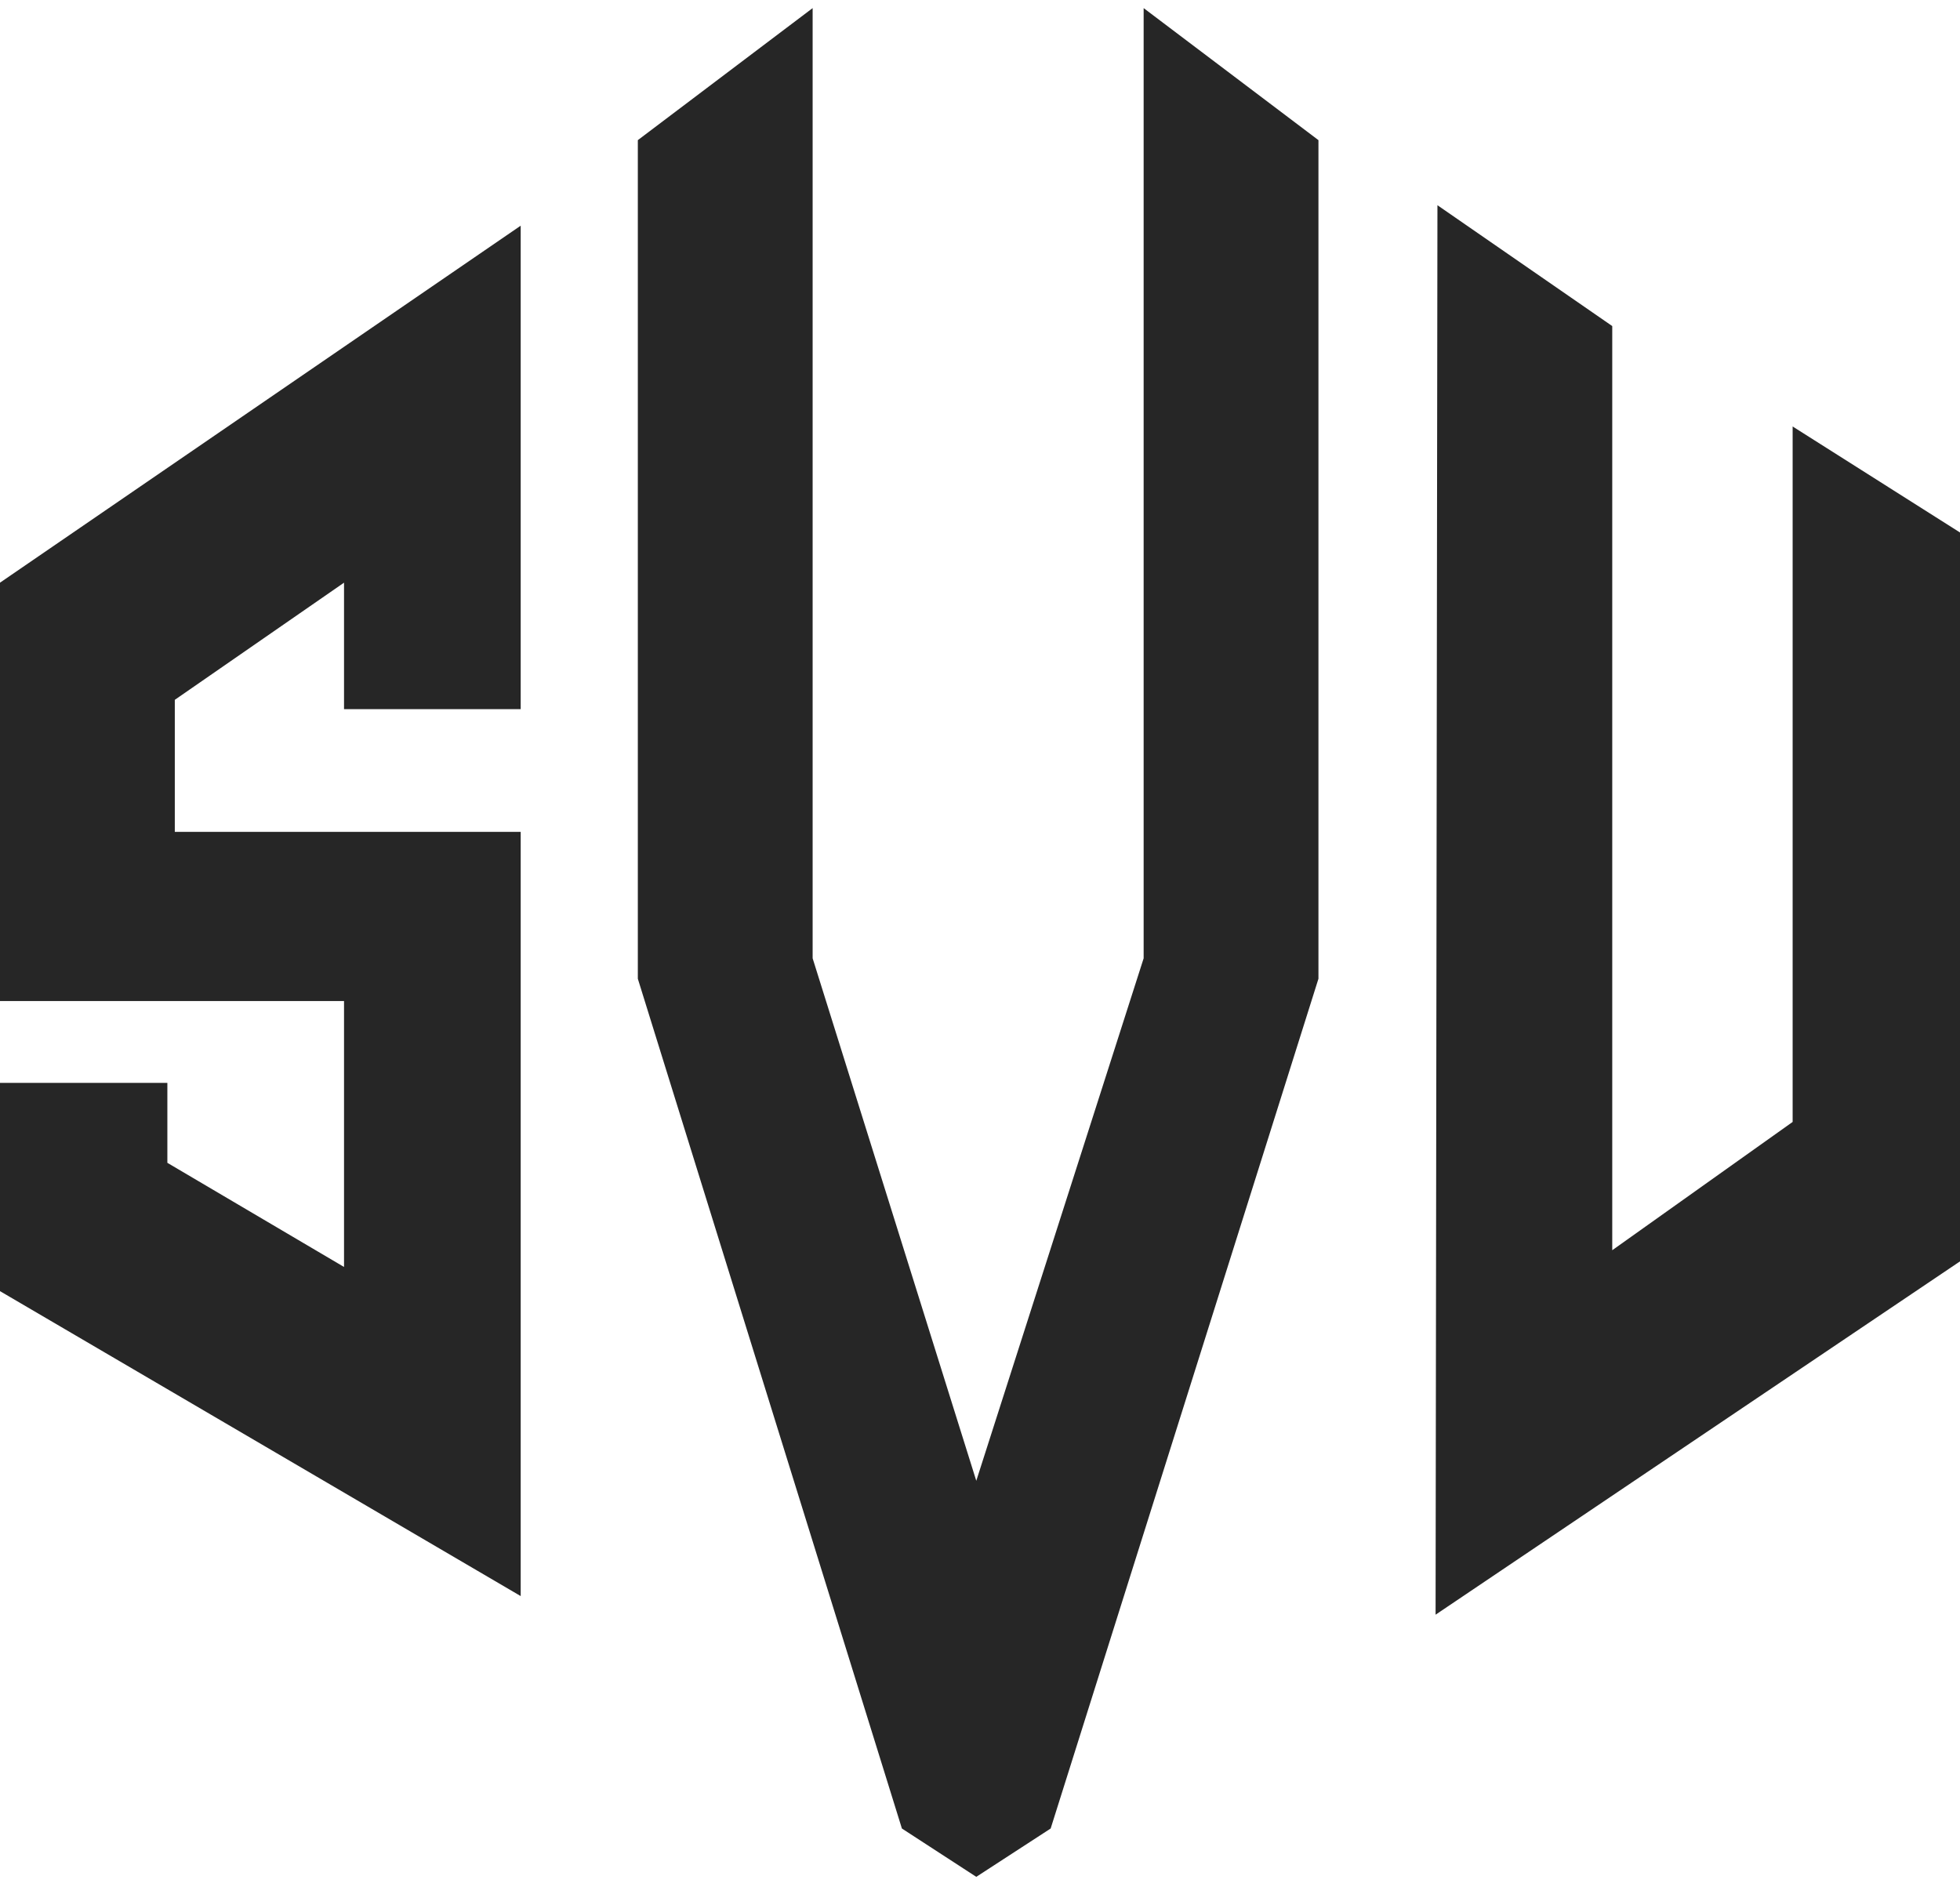
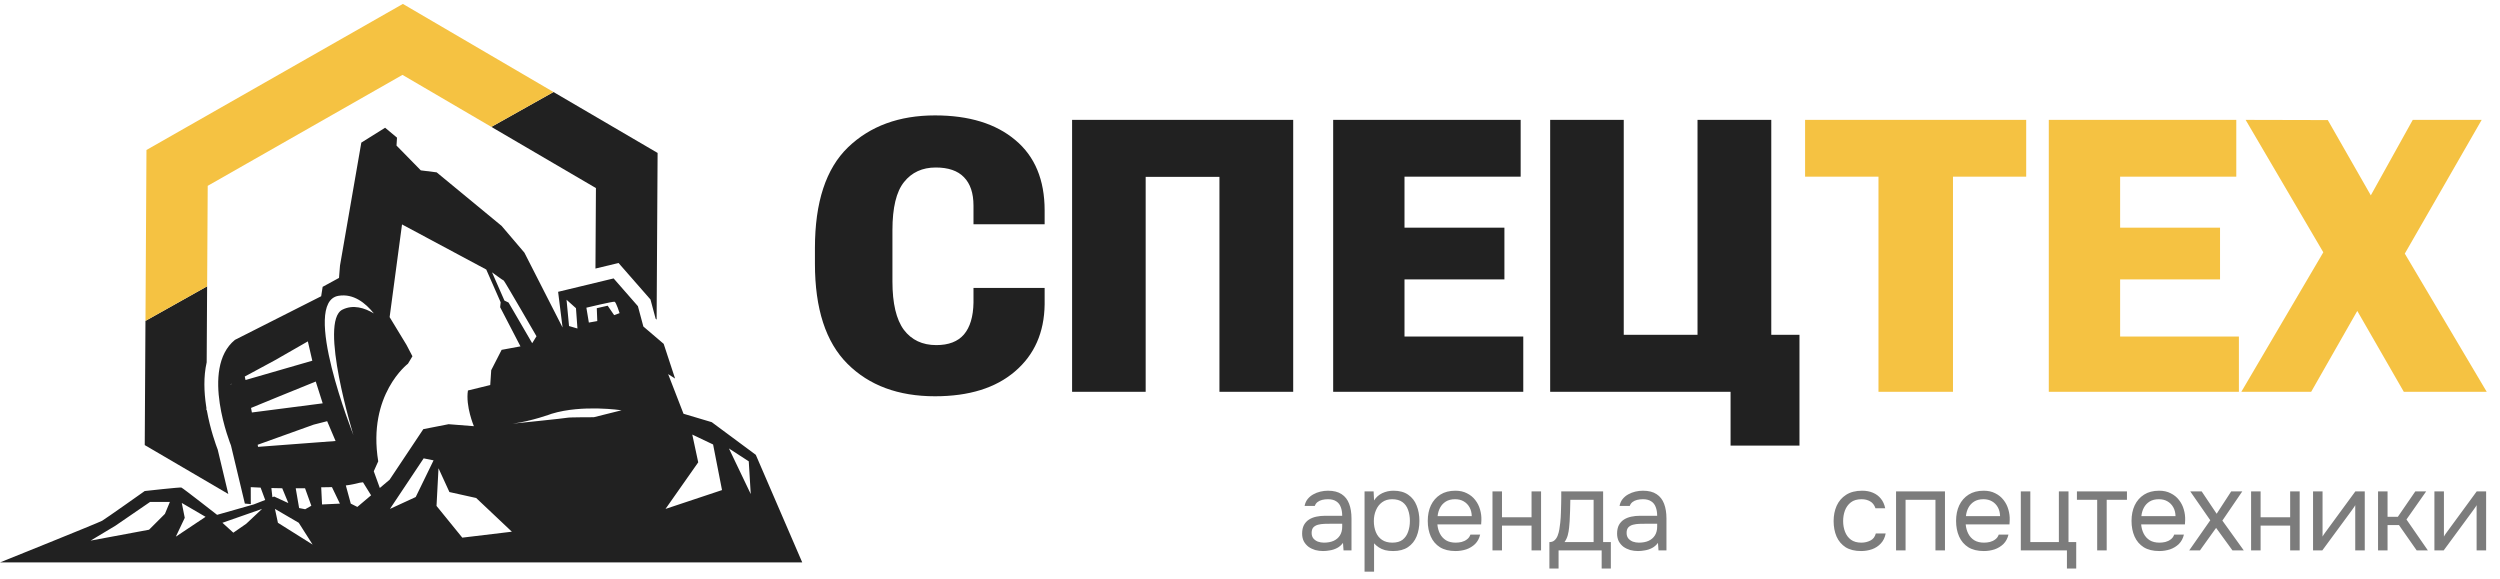
- <svg xmlns="http://www.w3.org/2000/svg" width="59" height="57" viewBox="0 0 59 57" fill="none">
-   <path fill-rule="evenodd" clip-rule="evenodd" d="M24.462 0.244L19.2 4.219V29.464L27.149 55.046L29.388 56.501L31.627 55.046L39.688 29.464V4.219L34.426 0.244V28.849L29.388 44.578L24.462 28.849V0.244ZM15.674 21.348V6.794L0 17.541V30.136H10.356V38.141L5.038 35.006V32.599H0V38.869L15.674 48.049V25.042H5.262V21.068L10.356 17.541V21.348H15.674ZM43.27 6.178L48.532 9.816V37.637L53.962 33.775V12.839L59 16.03V37.973L43.214 48.609L43.27 6.178Z" fill="#262626" />
+ <svg xmlns="http://www.w3.org/2000/svg" width="268" height="62" viewBox="0 0 268 62" fill="none">
+   <path d="M141.832 59.072C141.544 59.072 141.264 59.036 140.992 58.964C140.728 58.884 140.488 58.768 140.272 58.616C140.064 58.456 139.896 58.26 139.768 58.028C139.648 57.788 139.588 57.512 139.588 57.2C139.588 56.84 139.652 56.536 139.78 56.288C139.916 56.04 140.096 55.844 140.32 55.7C140.544 55.556 140.804 55.452 141.1 55.388C141.396 55.324 141.704 55.292 142.024 55.292H143.884C143.884 54.932 143.832 54.62 143.728 54.356C143.632 54.092 143.472 53.888 143.248 53.744C143.024 53.592 142.728 53.516 142.36 53.516C142.136 53.516 141.928 53.54 141.736 53.588C141.544 53.636 141.38 53.712 141.244 53.816C141.108 53.92 141.008 54.06 140.944 54.236H139.852C139.908 53.948 140.016 53.704 140.176 53.504C140.344 53.296 140.544 53.128 140.776 53C141.016 52.864 141.272 52.764 141.544 52.7C141.816 52.636 142.088 52.604 142.36 52.604C142.968 52.604 143.456 52.728 143.824 52.976C144.192 53.216 144.46 53.56 144.628 54.008C144.796 54.448 144.88 54.972 144.88 55.58V59H144.028L143.968 58.196C143.792 58.436 143.58 58.62 143.332 58.748C143.084 58.876 142.828 58.96 142.564 59C142.308 59.048 142.064 59.072 141.832 59.072ZM141.928 58.172C142.328 58.172 142.672 58.108 142.96 57.98C143.256 57.844 143.484 57.648 143.644 57.392C143.804 57.136 143.884 56.824 143.884 56.456V56.144H142.768C142.504 56.144 142.244 56.148 141.988 56.156C141.732 56.164 141.5 56.196 141.292 56.252C141.084 56.308 140.916 56.404 140.788 56.54C140.668 56.676 140.608 56.872 140.608 57.128C140.608 57.368 140.668 57.564 140.788 57.716C140.916 57.868 141.08 57.984 141.28 58.064C141.488 58.136 141.704 58.172 141.928 58.172ZM146.28 61.28V52.676H147.252L147.3 53.648C147.516 53.304 147.808 53.044 148.176 52.868C148.552 52.692 148.956 52.604 149.388 52.604C150.028 52.604 150.552 52.748 150.96 53.036C151.368 53.316 151.668 53.7 151.86 54.188C152.06 54.676 152.16 55.228 152.16 55.844C152.16 56.46 152.06 57.012 151.86 57.5C151.66 57.988 151.352 58.372 150.936 58.652C150.52 58.932 149.988 59.072 149.34 59.072C149.02 59.072 148.732 59.04 148.476 58.976C148.22 58.904 147.996 58.804 147.804 58.676C147.612 58.548 147.444 58.404 147.3 58.244V61.28H146.28ZM149.256 58.172C149.72 58.172 150.088 58.068 150.36 57.86C150.632 57.644 150.828 57.36 150.948 57.008C151.076 56.656 151.14 56.268 151.14 55.844C151.14 55.412 151.076 55.02 150.948 54.668C150.828 54.316 150.628 54.036 150.348 53.828C150.068 53.62 149.696 53.516 149.232 53.516C148.816 53.516 148.46 53.624 148.164 53.84C147.876 54.048 147.656 54.332 147.504 54.692C147.352 55.044 147.276 55.432 147.276 55.856C147.276 56.296 147.348 56.692 147.492 57.044C147.636 57.396 147.856 57.672 148.152 57.872C148.448 58.072 148.816 58.172 149.256 58.172ZM156.032 59.072C155.36 59.072 154.804 58.936 154.364 58.664C153.924 58.384 153.596 58 153.38 57.512C153.164 57.024 153.056 56.468 153.056 55.844C153.056 55.212 153.168 54.656 153.392 54.176C153.624 53.688 153.96 53.304 154.4 53.024C154.84 52.744 155.38 52.604 156.02 52.604C156.492 52.604 156.904 52.696 157.256 52.88C157.616 53.056 157.912 53.296 158.144 53.6C158.384 53.904 158.556 54.244 158.66 54.62C158.772 54.996 158.82 55.384 158.804 55.784C158.796 55.856 158.792 55.928 158.792 56C158.792 56.072 158.788 56.144 158.78 56.216H154.088C154.12 56.584 154.212 56.916 154.364 57.212C154.516 57.508 154.732 57.744 155.012 57.92C155.292 58.088 155.64 58.172 156.056 58.172C156.264 58.172 156.472 58.148 156.68 58.1C156.896 58.044 157.088 57.952 157.256 57.824C157.432 57.696 157.556 57.524 157.628 57.308H158.672C158.576 57.716 158.396 58.052 158.132 58.316C157.868 58.572 157.552 58.764 157.184 58.892C156.816 59.012 156.432 59.072 156.032 59.072ZM154.112 55.328H157.772C157.764 54.968 157.684 54.652 157.532 54.38C157.38 54.108 157.172 53.896 156.908 53.744C156.652 53.592 156.344 53.516 155.984 53.516C155.592 53.516 155.26 53.6 154.988 53.768C154.724 53.936 154.52 54.156 154.376 54.428C154.232 54.7 154.144 55 154.112 55.328ZM159.994 59V52.676H161.014V55.448H164.182V52.676H165.202V59H164.182V56.348H161.014V59H159.994ZM166.095 60.944V58.112C166.327 58.112 166.511 58.048 166.647 57.92C166.791 57.792 166.903 57.624 166.983 57.416C167.063 57.208 167.123 56.984 167.163 56.744C167.203 56.496 167.235 56.26 167.259 56.036C167.299 55.668 167.323 55.304 167.331 54.944C167.347 54.576 167.355 54.284 167.355 54.068C167.363 53.836 167.367 53.604 167.367 53.372C167.367 53.14 167.367 52.908 167.367 52.676H171.855V58.112H172.683V60.944H171.699V59H167.079V60.944H166.095ZM167.715 58.112H170.835V53.576H168.339C168.331 53.912 168.323 54.288 168.315 54.704C168.307 55.12 168.291 55.508 168.267 55.868C168.259 56.076 168.239 56.312 168.207 56.576C168.183 56.84 168.135 57.108 168.063 57.38C167.991 57.644 167.875 57.888 167.715 58.112ZM175.596 59.072C175.308 59.072 175.028 59.036 174.756 58.964C174.492 58.884 174.252 58.768 174.036 58.616C173.828 58.456 173.66 58.26 173.532 58.028C173.412 57.788 173.352 57.512 173.352 57.2C173.352 56.84 173.416 56.536 173.544 56.288C173.68 56.04 173.86 55.844 174.084 55.7C174.308 55.556 174.568 55.452 174.864 55.388C175.16 55.324 175.468 55.292 175.788 55.292H177.648C177.648 54.932 177.596 54.62 177.492 54.356C177.396 54.092 177.236 53.888 177.012 53.744C176.788 53.592 176.492 53.516 176.124 53.516C175.9 53.516 175.692 53.54 175.5 53.588C175.308 53.636 175.144 53.712 175.008 53.816C174.872 53.92 174.772 54.06 174.708 54.236H173.616C173.672 53.948 173.78 53.704 173.94 53.504C174.108 53.296 174.308 53.128 174.54 53C174.78 52.864 175.036 52.764 175.308 52.7C175.58 52.636 175.852 52.604 176.124 52.604C176.732 52.604 177.22 52.728 177.588 52.976C177.956 53.216 178.224 53.56 178.392 54.008C178.56 54.448 178.644 54.972 178.644 55.58V59H177.792L177.732 58.196C177.556 58.436 177.344 58.62 177.096 58.748C176.848 58.876 176.592 58.96 176.328 59C176.072 59.048 175.828 59.072 175.596 59.072ZM175.692 58.172C176.092 58.172 176.436 58.108 176.724 57.98C177.02 57.844 177.248 57.648 177.408 57.392C177.568 57.136 177.648 56.824 177.648 56.456V56.144H176.532C176.268 56.144 176.008 56.148 175.752 56.156C175.496 56.164 175.264 56.196 175.056 56.252C174.848 56.308 174.68 56.404 174.552 56.54C174.432 56.676 174.372 56.872 174.372 57.128C174.372 57.368 174.432 57.564 174.552 57.716C174.68 57.868 174.844 57.984 175.044 58.064C175.252 58.136 175.468 58.172 175.692 58.172Z" fill="#7C7C7C" />
+   <path d="M199.504 59.072C198.84 59.072 198.288 58.936 197.848 58.664C197.416 58.384 197.092 58 196.876 57.512C196.668 57.024 196.564 56.472 196.564 55.856C196.564 55.256 196.672 54.712 196.888 54.224C197.112 53.728 197.448 53.336 197.896 53.048C198.352 52.752 198.928 52.604 199.624 52.604C200.056 52.604 200.44 52.676 200.776 52.82C201.12 52.964 201.404 53.176 201.628 53.456C201.852 53.728 202.008 54.072 202.096 54.488H201.052C200.932 54.136 200.74 53.888 200.476 53.744C200.22 53.592 199.916 53.516 199.564 53.516C199.084 53.516 198.7 53.628 198.412 53.852C198.124 54.076 197.912 54.368 197.776 54.728C197.648 55.08 197.584 55.456 197.584 55.856C197.584 56.272 197.652 56.656 197.788 57.008C197.924 57.36 198.136 57.644 198.424 57.86C198.712 58.068 199.084 58.172 199.54 58.172C199.876 58.172 200.192 58.1 200.488 57.956C200.792 57.812 200.992 57.556 201.088 57.188H202.144C202.064 57.62 201.892 57.976 201.628 58.256C201.372 58.536 201.056 58.744 200.68 58.88C200.312 59.008 199.92 59.072 199.504 59.072ZM203.257 59V52.676H208.501V59H207.481V53.576H204.277V59H203.257ZM212.668 59.072C211.996 59.072 211.44 58.936 211 58.664C210.56 58.384 210.232 58 210.016 57.512C209.8 57.024 209.692 56.468 209.692 55.844C209.692 55.212 209.804 54.656 210.028 54.176C210.26 53.688 210.596 53.304 211.036 53.024C211.476 52.744 212.016 52.604 212.656 52.604C213.128 52.604 213.54 52.696 213.892 52.88C214.252 53.056 214.548 53.296 214.78 53.6C215.02 53.904 215.192 54.244 215.296 54.62C215.408 54.996 215.456 55.384 215.44 55.784C215.432 55.856 215.428 55.928 215.428 56C215.428 56.072 215.424 56.144 215.416 56.216H210.724C210.756 56.584 210.848 56.916 211 57.212C211.152 57.508 211.368 57.744 211.648 57.92C211.928 58.088 212.276 58.172 212.692 58.172C212.9 58.172 213.108 58.148 213.316 58.1C213.532 58.044 213.724 57.952 213.892 57.824C214.068 57.696 214.192 57.524 214.264 57.308H215.308C215.212 57.716 215.032 58.052 214.768 58.316C214.504 58.572 214.188 58.764 213.82 58.892C213.452 59.012 213.068 59.072 212.668 59.072ZM210.748 55.328H214.408C214.4 54.968 214.32 54.652 214.168 54.38C214.016 54.108 213.808 53.896 213.544 53.744C213.288 53.592 212.98 53.516 212.62 53.516C212.228 53.516 211.896 53.6 211.624 53.768C211.36 53.936 211.156 54.156 211.012 54.428C210.868 54.7 210.78 55 210.748 55.328ZM221.575 60.944V59H216.631V52.676H217.651V58.112H220.711V52.676H221.743V58.112H222.571V60.944H221.575ZM224.818 59V53.576H222.646V52.676H228.01V53.576H225.838V59H224.818ZM231.476 59.072C230.804 59.072 230.248 58.936 229.808 58.664C229.368 58.384 229.04 58 228.824 57.512C228.608 57.024 228.5 56.468 228.5 55.844C228.5 55.212 228.612 54.656 228.836 54.176C229.068 53.688 229.404 53.304 229.844 53.024C230.284 52.744 230.824 52.604 231.464 52.604C231.936 52.604 232.348 52.696 232.7 52.88C233.06 53.056 233.356 53.296 233.588 53.6C233.828 53.904 234 54.244 234.104 54.62C234.216 54.996 234.264 55.384 234.248 55.784C234.24 55.856 234.236 55.928 234.236 56C234.236 56.072 234.232 56.144 234.224 56.216H229.532C229.564 56.584 229.656 56.916 229.808 57.212C229.96 57.508 230.176 57.744 230.456 57.92C230.736 58.088 231.084 58.172 231.5 58.172C231.708 58.172 231.916 58.148 232.124 58.1C232.34 58.044 232.532 57.952 232.7 57.824C232.876 57.696 233 57.524 233.072 57.308H234.116C234.02 57.716 233.84 58.052 233.576 58.316C233.312 58.572 232.996 58.764 232.628 58.892C232.26 59.012 231.876 59.072 231.476 59.072ZM229.556 55.328H233.216C233.208 54.968 233.128 54.652 232.976 54.38C232.824 54.108 232.616 53.896 232.352 53.744C232.096 53.592 231.788 53.516 231.428 53.516C231.036 53.516 230.704 53.6 230.432 53.768C230.168 53.936 229.964 54.156 229.82 54.428C229.676 54.7 229.588 55 229.556 55.328ZM234.686 59L236.942 55.772L234.794 52.676H236.018L237.626 55.076L239.186 52.676H240.374L238.238 55.808L240.53 59H239.318L237.566 56.588L235.838 59H234.686ZM241.317 59V52.676H242.337V55.448H245.505V52.676H246.525V59H245.505V56.348H242.337V59H241.317ZM247.958 59V52.676H248.978V57.524C249.034 57.412 249.11 57.292 249.206 57.164C249.302 57.028 249.378 56.924 249.434 56.852L252.494 52.676H253.502V59H252.482V54.152C252.418 54.272 252.346 54.384 252.266 54.488C252.194 54.592 252.126 54.688 252.062 54.776L248.954 59H247.958ZM254.926 59V52.676H255.946V55.4H257.05L258.922 52.676H260.086L257.974 55.688L260.266 59H259.066L257.17 56.288H255.946V59H254.926ZM260.969 59V52.676H261.989V57.524C262.045 57.412 262.121 57.292 262.217 57.164C262.313 57.028 262.389 56.924 262.445 56.852L265.505 52.676H266.513V59H265.493V54.152C265.429 54.272 265.357 54.384 265.277 54.488C265.205 54.592 265.137 54.688 265.073 54.776L261.965 59H260.969Z" fill="#7C7C7C" />
+   <path d="M87.361 28.267V26.585C87.361 21.674 88.543 18.077 90.905 15.794C93.28 13.512 96.39 12.371 100.234 12.371C103.877 12.371 106.747 13.252 108.842 15.014C110.938 16.762 111.985 19.278 111.985 22.561V24.043H104.358V22.041C104.358 20.706 104.018 19.692 103.337 18.997C102.67 18.303 101.662 17.956 100.314 17.956C98.873 17.956 97.738 18.477 96.911 19.518C96.083 20.546 95.669 22.267 95.669 24.683V30.168C95.669 32.517 96.076 34.246 96.891 35.353C97.718 36.448 98.879 36.995 100.374 36.995C101.695 36.995 102.683 36.615 103.337 35.854C103.991 35.08 104.331 33.946 104.358 32.451V30.869H111.985V32.631C111.945 35.647 110.884 38.043 108.802 39.818C106.734 41.593 103.877 42.48 100.234 42.48C96.297 42.48 93.167 41.319 90.845 38.997C88.522 36.675 87.361 33.098 87.361 28.267ZM114.928 42V12.851H138.631V42H130.724V18.957H122.816V42H114.928ZM142.916 42V12.851H163.015V18.938H150.563V24.403H161.273V29.948H150.563V36.074H163.295V42H142.916ZM185.517 47.766V42H166.178V12.851H174.066V35.894H181.974V12.851H189.881V35.894H192.904V47.766H185.517Z" fill="#212121" />
+   <path d="M193.505 18.938V12.851H217.208V18.938H209.36V42H201.373V18.938H193.505ZM219.63 42V12.851H239.73V18.938H227.278V24.403H237.988V29.948H227.278V36.074H240.01V42H219.63ZM240.271 42L250.46 24.663H252.082L258.648 12.851H266.036L256.506 29.428H254.925L247.758 42H240.271ZM240.731 12.851L249.54 12.872L256.266 24.643H256.286L266.576 42H257.688L250.42 29.368L240.731 12.851Z" fill="#F5C242" />
+   <path d="M81.031 48.764L76.301 45.257L73.272 44.354L71.625 40.103L72.369 40.581L71.147 36.861L68.968 35.002L68.384 32.823L65.78 29.847L59.829 31.282L60.307 35.108L56.215 27.084L53.771 24.215L46.81 18.476L45.11 18.263L42.506 15.606L42.559 14.756L41.284 13.693L38.733 15.288L36.448 28.464L36.342 29.792L34.588 30.748L34.429 31.758L25.185 36.434C21.412 39.516 24.76 47.75 24.76 47.75L26.248 53.984L26.886 54.038L26.881 52.222C27.136 52.237 27.495 52.256 27.938 52.273L28.429 53.596L27.204 54.074L23.272 55.19C23.272 55.19 19.606 52.32 19.446 52.267C19.287 52.214 15.514 52.639 15.514 52.639C15.514 52.639 11.316 55.615 10.944 55.827C10.572 56.04 0 60.291 0 60.291H86L81.024 48.762L81.031 48.764ZM24.811 41.176L24.658 41.221L24.817 41.136C24.815 41.149 24.813 41.163 24.811 41.178V41.176ZM17.68 55.086L15.979 56.786L9.709 57.955L12.366 56.361L16.086 53.81H18.211L17.68 55.086ZM18.849 57.53L19.805 55.511L19.487 53.916L22.037 55.404L18.849 57.53ZM26.395 56.148L25.013 57.105L23.844 56.042L28.095 54.554L26.395 56.148ZM65.888 32.347C66.048 32.4 66.42 33.569 66.42 33.569L65.835 33.782L65.144 32.772L63.975 33.038L64.029 34.419L63.125 34.579L62.86 32.984C62.86 32.984 65.729 32.294 65.888 32.347ZM61.744 33.038L61.903 35.216L61 34.951L60.734 32.134L61.744 33.038ZM54.005 30.079C54.058 30.079 57.512 36.047 57.512 36.047L57.051 36.791L54.517 32.434L54.075 32.221L52.746 29.193C52.746 29.193 53.952 30.079 54.005 30.079ZM36.293 31.709C37.885 31.45 39.167 32.459 40.078 33.601C39.086 33.006 37.862 32.617 36.701 33.197C34.151 34.472 37.887 46.639 37.887 46.639C37.887 46.639 32.21 32.372 36.293 31.709ZM26.32 40.738C26.293 40.609 26.265 40.483 26.239 40.364L29.477 38.615L33.001 36.596L33.479 38.668L26.32 40.738ZM26.911 43.731L29.793 42.547L33.849 40.9L34.593 43.238L27.002 44.218C26.973 44.054 26.941 43.893 26.911 43.729V43.731ZM27.663 47.903C27.651 47.829 27.638 47.755 27.623 47.678L33.619 45.523L35.071 45.151L35.974 47.276L27.663 47.903ZM33.373 54.218L32.718 54.59L32.065 54.463L31.702 52.346C31.906 52.346 32.495 52.346 32.701 52.342L33.375 54.218H33.373ZM29.2 53.3L29.092 52.318C29.455 52.329 29.846 52.337 30.256 52.342L30.911 53.931L29.387 53.228L29.2 53.3ZM29.793 56.042L29.474 54.554L32.025 56.042L33.513 58.38L29.793 56.042ZM34.522 54.078L34.433 52.235C34.828 52.218 35.192 52.246 35.585 52.218L36.435 53.989L34.522 54.078ZM38.312 54.344L37.604 53.989L37.073 52.04C37.74 51.957 38.006 51.876 38.582 51.744L38.914 51.702L39.781 53.096L38.312 54.339V54.344ZM40.716 52.31L40.068 50.518L40.546 49.455C39.377 42.282 43.734 38.989 43.734 38.989L44.213 38.192L43.575 36.97L41.768 33.994L43.097 24.059L52.128 28.895L53.669 32.402L53.616 32.934L55.794 37.131L53.775 37.503L52.659 39.682L52.553 41.276L50.162 41.861C49.896 43.561 50.8 45.687 50.8 45.687L48.09 45.474L45.38 46.005L41.766 51.425L40.714 52.314L40.716 52.31ZM44.565 53.281L41.802 54.556L43.29 52.325L45.416 49.136L46.478 49.349L44.565 53.281ZM49.558 57.636L46.795 54.235L47.008 50.197L48.177 52.747L51.046 53.385L54.872 56.998L49.558 57.636ZM63.657 44.726C63.657 44.726 61 44.726 60.84 44.779C60.681 44.832 54.942 45.417 54.942 45.417C57.014 45.151 59.14 44.354 59.14 44.354C62.434 43.344 66.632 43.982 66.632 43.982L63.657 44.726ZM71.343 54.556L74.85 49.561L74.212 46.586L76.444 47.648L77.4 52.537L71.343 54.556ZM78.142 48.074L80.267 49.455L80.48 52.962L78.142 48.074Z" fill="#212121" />
+   <path d="M15.518 47.714L24.475 52.956L23.34 48.203C23.166 47.752 22.537 46.044 22.171 43.975L22.126 43.948V43.71C22.116 43.631 22.101 43.55 22.09 43.472C21.88 42.069 21.801 40.398 22.156 38.838L22.203 30.691L15.593 34.398L15.516 47.714H15.518Z" fill="#212121" />
+   <path d="M52.672 13.602L63.884 20.161L63.833 28.789L66.307 28.192L69.731 32.105L70.286 34.17L70.39 34.26L70.495 16.395L59.333 9.865L52.672 13.602Z" fill="#212121" />
+   <path d="M43.188 0.42L15.701 16.078L15.595 34.398L22.205 30.691L22.267 19.921L43.146 8.027L52.672 13.602L59.334 9.865L43.188 0.42Z" fill="#F5C242" />
</svg>
